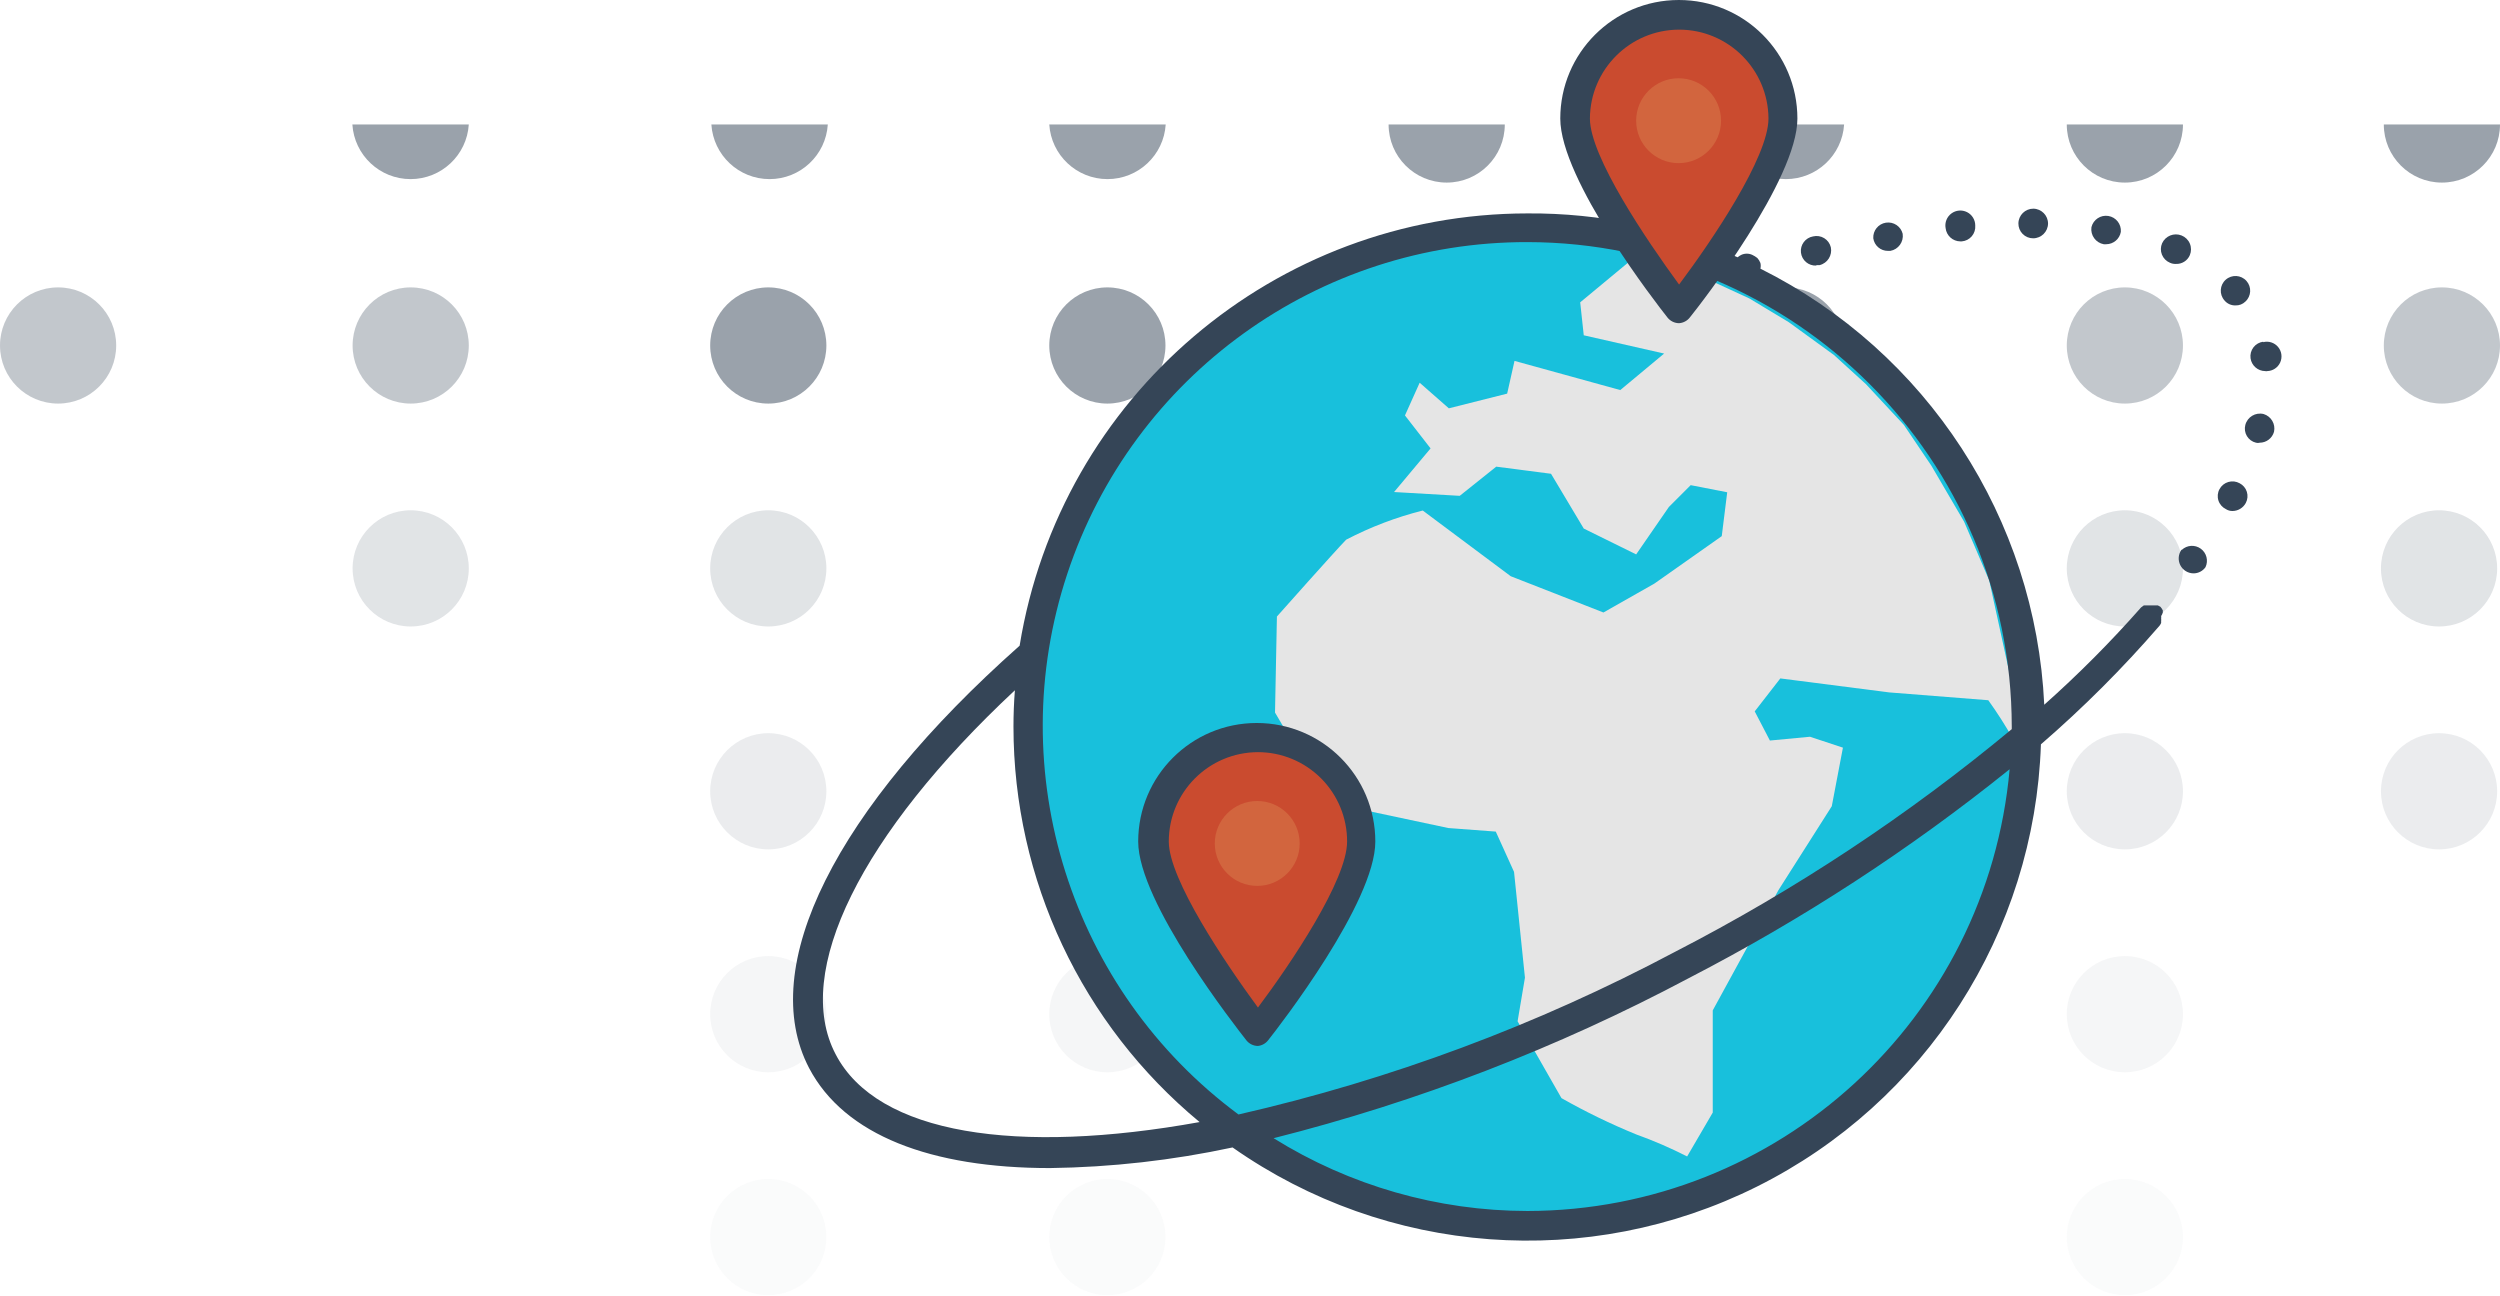
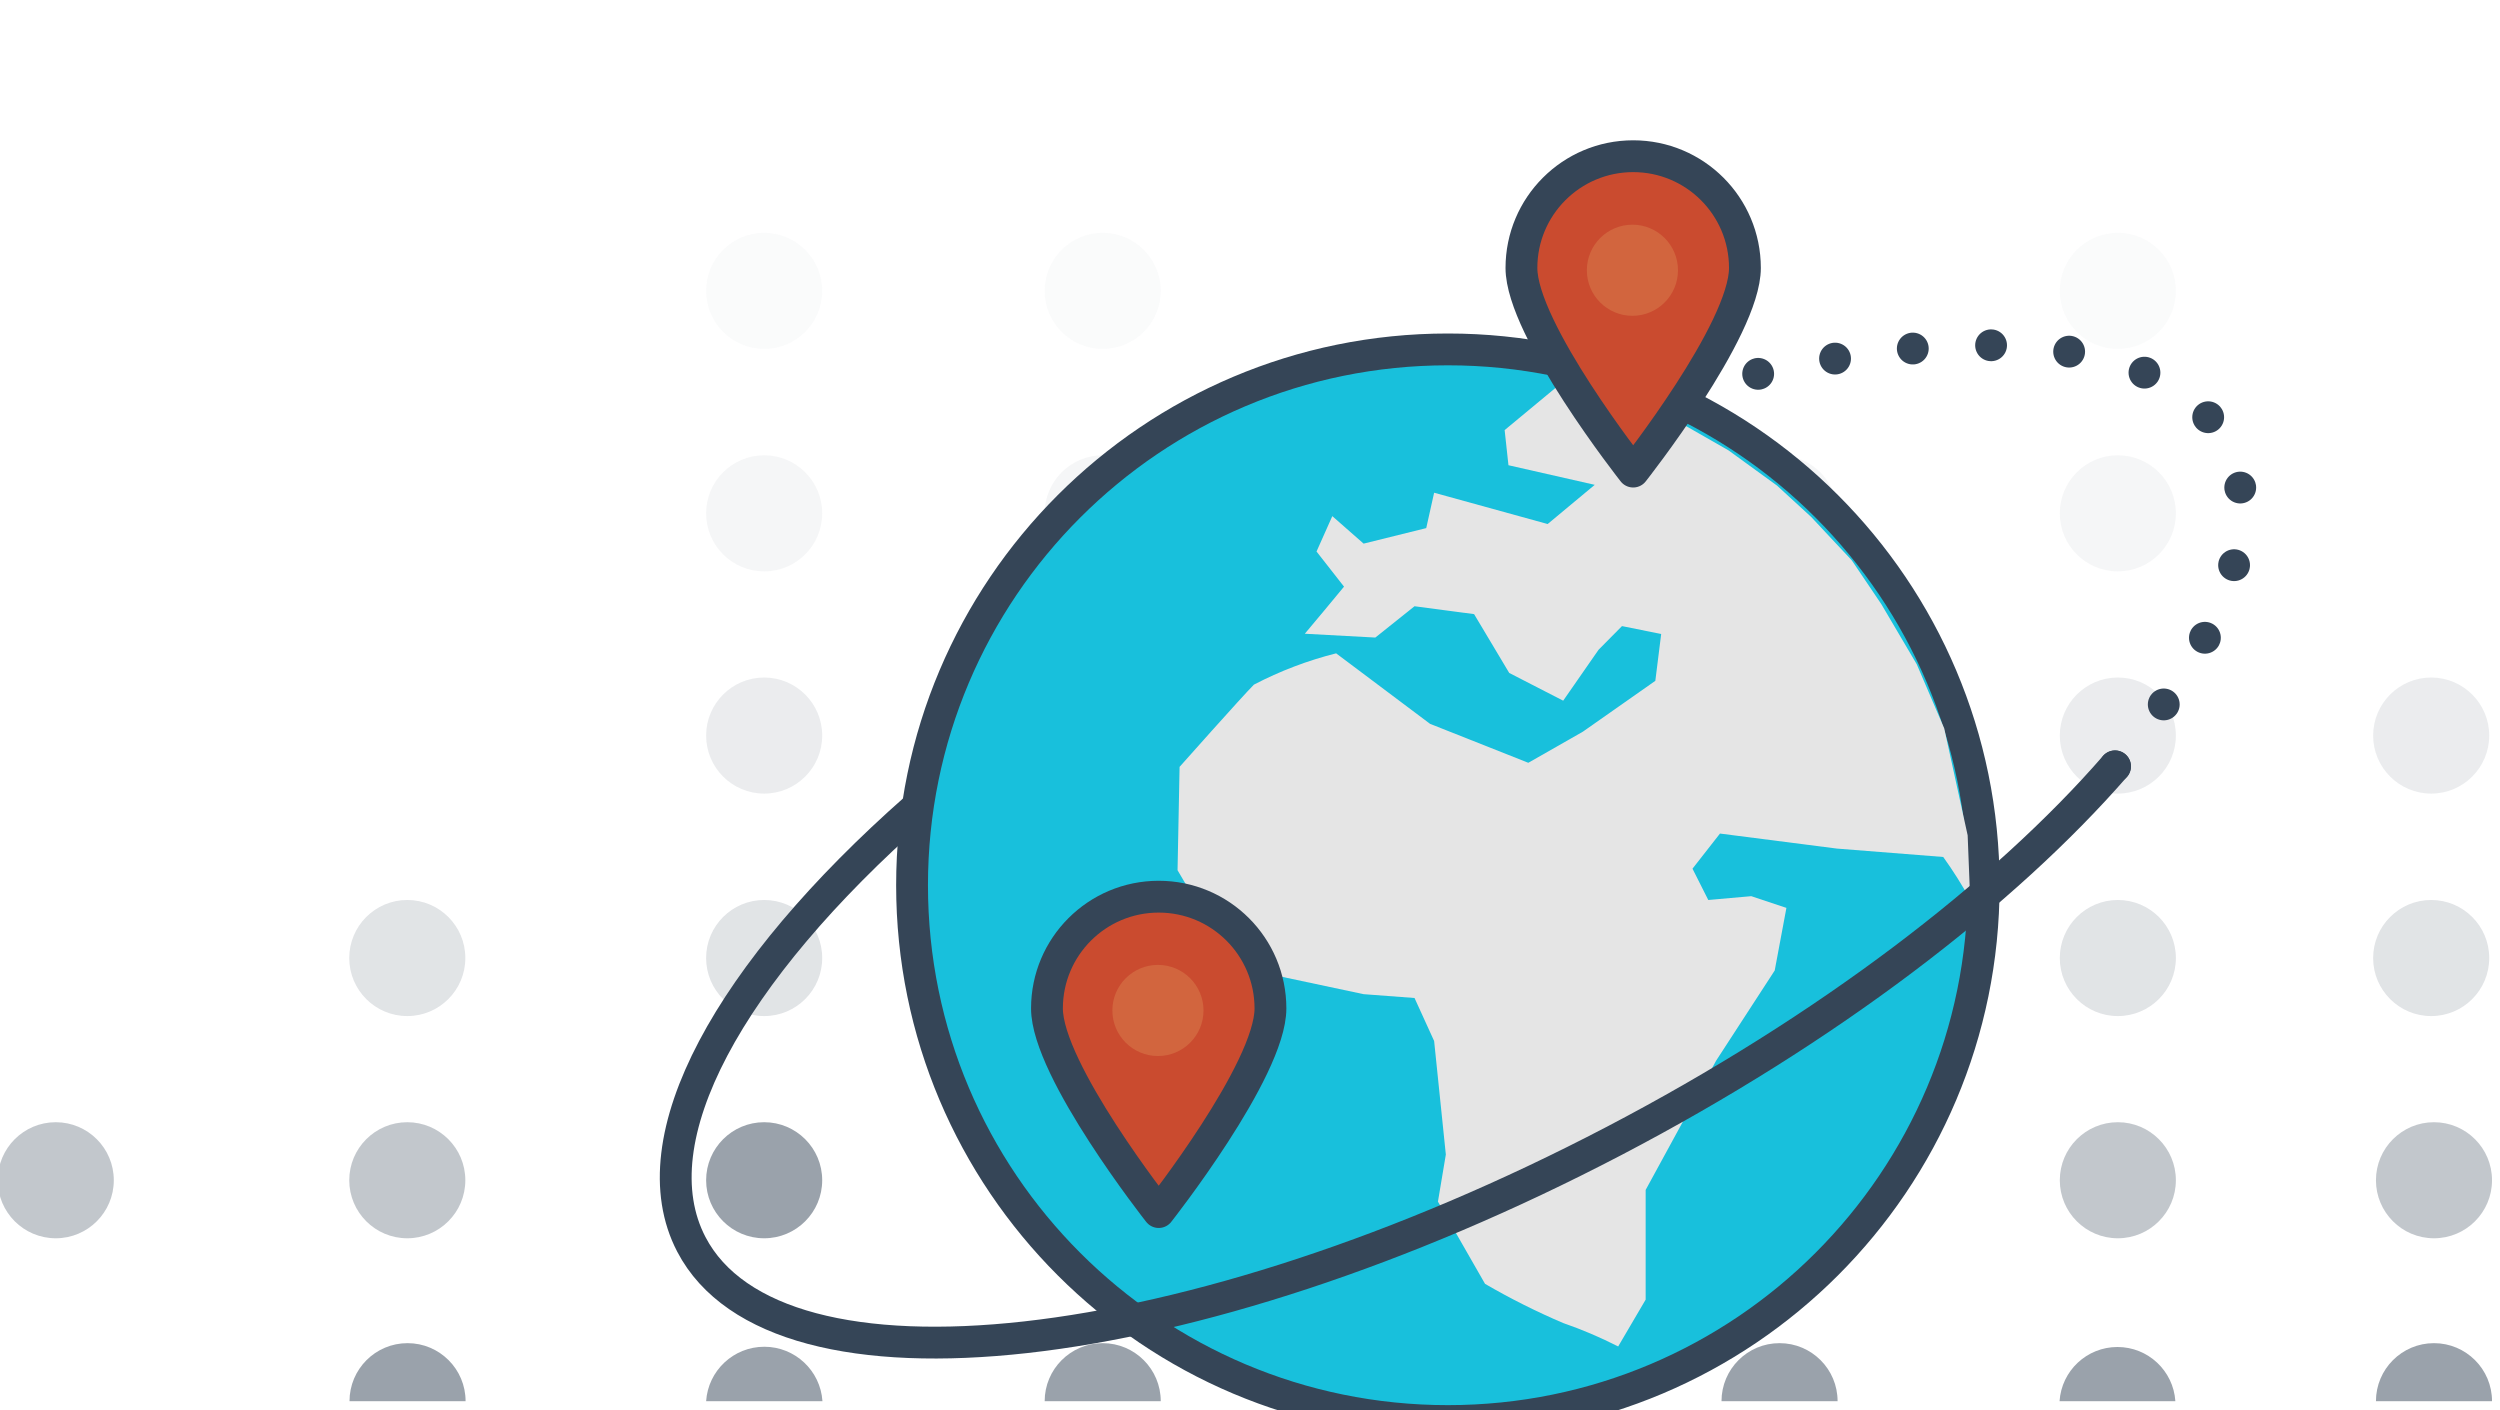
- <svg xmlns="http://www.w3.org/2000/svg" xmlns:xlink="http://www.w3.org/1999/xlink" viewBox="0 0 105.43 54.62">
+ <svg xmlns="http://www.w3.org/2000/svg" xmlns:xlink="http://www.w3.org/1999/xlink" id="Layer_1" data-name="Layer 1" viewBox="0 0 110 62">
  <defs>
-     <style>.cls-1{opacity:0.5;}.cls-2,.cls-3,.cls-4,.cls-5,.cls-6,.cls-7{fill:#354557;}.cls-3{opacity:0.3;}.cls-4{opacity:0.2;}.cls-5{opacity:0.1;}.cls-6{opacity:0.05;}.cls-7{opacity:0.6;}.cls-8{fill:#18c0dc;}.cls-9{fill:#e5e5e5;}.cls-10{fill:#ca4b2f;}.cls-11{fill:#d2653e;}</style>
-     <symbol id="Expanding_around_the_globe" data-name="Expanding around the globe" viewBox="0 0 105.43 54.62">
+     <style>.cls-1{opacity:0.5;}.cls-2,.cls-3,.cls-4,.cls-5,.cls-6,.cls-7{fill:#354557;}.cls-3{opacity:0.3;}.cls-4{opacity:0.2;}.cls-5{opacity:0.1;}.cls-6{opacity:0.05;}.cls-7{opacity:0.6;}.cls-8{fill:#18c0dc;stroke-miterlimit:10;}.cls-10,.cls-12,.cls-13,.cls-8{stroke:#354557;stroke-width:1.25px;}.cls-9{fill:#e5e5e5;}.cls-10{fill:#ca4b2f;}.cls-10,.cls-12,.cls-13{stroke-linecap:round;stroke-linejoin:round;}.cls-11{fill:#d2653e;}.cls-12,.cls-13{fill:none;}.cls-13{stroke-dasharray:0 3.08;}</style>
+     <symbol id="Expanding_around_the_globe" data-name="Expanding around the globe" viewBox="0 0 97.99 50.92">
      <g class="cls-1">
-         <path class="cls-2" d="M34.86,5.25H30a2.46,2.46,0,0,0,4.91,0Z" />
-         <circle class="cls-2" cx="32.4" cy="14.57" r="2.45" />
-         <circle class="cls-3" cx="32.4" cy="23.97" r="2.45" />
-         <circle class="cls-4" cx="32.4" cy="33.37" r="2.45" />
-         <circle class="cls-5" cx="32.4" cy="42.77" r="2.45" />
-         <circle class="cls-6" cx="32.4" cy="52.17" r="2.45" />
-         <path class="cls-2" d="M19.77,5.25H14.86a2.46,2.46,0,0,0,4.91,0Z" />
-         <circle class="cls-7" cx="17.32" cy="14.57" r="2.45" />
-         <circle class="cls-7" cx="2.45" cy="14.57" r="2.45" />
-         <circle class="cls-3" cx="17.32" cy="23.97" r="2.45" />
-         <path class="cls-2" d="M49.16,5.25H44.25a2.46,2.46,0,0,0,4.91,0Z" />
-         <circle class="cls-2" cx="46.7" cy="14.57" r="2.45" />
-         <circle class="cls-3" cx="46.7" cy="23.97" r="2.45" />
-         <circle class="cls-4" cx="46.7" cy="33.37" r="2.45" />
-         <circle class="cls-5" cx="46.7" cy="42.77" r="2.45" />
-         <circle class="cls-6" cx="46.7" cy="52.17" r="2.45" />
-         <path class="cls-2" d="M63.46,5.25h-4.9a2.45,2.45,0,0,0,4.9,0Z" />
-         <circle class="cls-2" cx="61.01" cy="14.57" r="2.45" />
-         <circle class="cls-3" cx="61.01" cy="23.97" r="2.45" />
-         <circle class="cls-4" cx="61.01" cy="33.37" r="2.45" />
-         <path class="cls-2" d="M77.77,5.25H72.86a2.46,2.46,0,0,0,4.91,0Z" />
-         <circle class="cls-2" cx="75.31" cy="14.57" r="2.45" />
-         <circle class="cls-3" cx="75.31" cy="23.97" r="2.45" />
-         <circle class="cls-4" cx="75.31" cy="33.37" r="2.45" />
-         <circle class="cls-5" cx="75.31" cy="42.77" r="2.45" />
-         <path class="cls-2" d="M92.06,5.25h-4.9a2.45,2.45,0,0,0,4.9,0Z" />
-         <circle class="cls-7" cx="89.61" cy="14.57" r="2.45" />
-         <path class="cls-2" d="M105.43,5.25h-4.9a2.45,2.45,0,0,0,4.9,0Z" />
-         <circle class="cls-7" cx="102.98" cy="14.57" r="2.45" />
-         <circle class="cls-3" cx="89.61" cy="23.97" r="2.45" />
-         <circle class="cls-4" cx="89.61" cy="33.37" r="2.45" />
-         <circle class="cls-3" cx="102.86" cy="23.97" r="2.45" />
-         <circle class="cls-4" cx="102.86" cy="33.37" r="2.45" />
-         <circle class="cls-5" cx="89.61" cy="42.77" r="2.45" />
-         <circle class="cls-6" cx="89.61" cy="52.17" r="2.45" />
+         <path class="cls-2" d="M32.4,49.52H27.83a2.29,2.29,0,0,1,4.57,0Z" />
+         <circle class="cls-2" cx="30.11" cy="40.84" r="2.28" />
+         <circle class="cls-3" cx="30.11" cy="32.11" r="2.28" />
+         <circle class="cls-4" cx="30.11" cy="23.37" r="2.28" />
+         <circle class="cls-5" cx="30.11" cy="14.64" r="2.28" />
+         <circle class="cls-6" cx="30.11" cy="5.9" r="2.28" />
+         <path class="cls-2" d="M18.38,49.52H13.82a2.28,2.28,0,0,1,4.56,0Z" />
+         <circle class="cls-7" cx="16.09" cy="40.84" r="2.28" />
+         <circle class="cls-7" cx="2.28" cy="40.84" r="2.28" />
+         <circle class="cls-3" cx="16.09" cy="32.11" r="2.28" />
+         <path class="cls-2" d="M45.69,49.52H41.13a2.28,2.28,0,0,1,4.56,0Z" />
+         <circle class="cls-2" cx="43.41" cy="40.84" r="2.28" />
+         <circle class="cls-3" cx="43.41" cy="32.11" r="2.28" />
+         <circle class="cls-4" cx="43.41" cy="23.37" r="2.28" />
+         <circle class="cls-5" cx="43.41" cy="14.64" r="2.28" />
+         <circle class="cls-6" cx="43.41" cy="5.9" r="2.28" />
+         <path class="cls-2" d="M59,49.52H54.42a2.28,2.28,0,0,1,4.56,0Z" />
+         <circle class="cls-2" cx="56.7" cy="40.84" r="2.28" />
+         <circle class="cls-3" cx="56.7" cy="32.11" r="2.28" />
+         <circle class="cls-4" cx="56.7" cy="23.37" r="2.28" />
+         <path class="cls-2" d="M72.28,49.52H67.72a2.28,2.28,0,0,1,4.56,0Z" />
+         <circle class="cls-2" cx="69.99" cy="40.84" r="2.28" />
+         <circle class="cls-3" cx="69.99" cy="32.11" r="2.28" />
+         <circle class="cls-4" cx="69.99" cy="23.37" r="2.28" />
+         <circle class="cls-5" cx="69.99" cy="14.64" r="2.28" />
+         <path class="cls-2" d="M85.56,49.52H81a2.28,2.28,0,0,1,4.55,0Z" />
+         <circle class="cls-7" cx="83.29" cy="40.84" r="2.28" />
+         <path class="cls-2" d="M98,49.52H93.43a2.28,2.28,0,0,1,4.56,0Z" />
+         <circle class="cls-7" cx="95.71" cy="40.84" r="2.28" />
+         <circle class="cls-3" cx="83.29" cy="32.11" r="2.28" />
+         <circle class="cls-4" cx="83.29" cy="23.37" r="2.28" />
+         <circle class="cls-3" cx="95.6" cy="32.11" r="2.28" />
+         <circle class="cls-4" cx="95.6" cy="23.37" r="2.28" />
+         <circle class="cls-5" cx="83.29" cy="14.64" r="2.28" />
+         <circle class="cls-6" cx="83.29" cy="5.9" r="2.28" />
      </g>
-       <circle class="cls-8" cx="64.42" cy="30.64" r="21.05" />
-       <path class="cls-9" d="M68.75,11l-2.11,1.75.15,1.39,3.39.77-1.85,1.54-4.46-1.23-.31,1.38-2.46.62-1.23-1.08-.62,1.38,1.08,1.39-.77.92-.77.92,2.77.16,1.54-1.23,2.31.3,1.38,2.31L69,23.38l1.38-2,.92-.92,1.54.3-.23,1.85-2.84,2-2.15,1.22L63.71,24.3,60,21.53a14.76,14.76,0,0,0-3.23,1.23c-.46.47-2.92,3.24-2.92,3.24l-.08,4.05L56,33.84l5.08,1.08,2,.15.77,1.7.46,4.46L64,43.07l1.85,3.24A27.38,27.38,0,0,0,69,47.84a18.44,18.44,0,0,1,2.15.93l1.08-1.85V42.61L75,37.54,77.25,34l.47-2.47-1.39-.46-1.69.16L74,30l1.08-1.39,4.59.59,4.18.33a18,18,0,0,1,1.07,1.68l-.11-2.52-.92-4.21L82.83,22l-1.38-2.36-1.16-1.72-1.6-1.72-1.35-1.23-1.9-1.38-1.66-1-1.93-.89-1.75-.61-.95-.28-.18.06Z" />
-       <path class="cls-10" d="M57.44,35.49a4.39,4.39,0,1,0-8.78,0c0,2.42,4.39,8,4.39,8S57.44,37.91,57.44,35.49Z" />
-       <path class="cls-2" d="M53.05,44.11h0a.63.63,0,0,1-.49-.24C52.1,43.28,48,38.05,48,35.49a5,5,0,1,1,10,0c0,2.56-4.05,7.79-4.52,8.38A.63.63,0,0,1,53.05,44.11Zm0-12.39a3.77,3.77,0,0,0-3.76,3.77c0,1.59,2.38,5.12,3.76,7,1.38-1.84,3.76-5.37,3.76-7A3.76,3.76,0,0,0,53.05,31.72Z" />
-       <circle class="cls-11" cx="53.02" cy="35.57" r="1.79" />
-       <path class="cls-2" d="M91.21,25.83s0-.06,0-.09v0a.65.65,0,0,0-.1-.15s0,0,0,0h0l0,0-.11-.06-.07,0h0l-.13,0-.1,0-.12,0-.11,0h0l-.06,0a.94.94,0,0,0-.12.09,0,0,0,0,1,0,0s0,0,0,0a47.7,47.7,0,0,1-4.08,4.1A21.69,21.69,0,0,0,74.24,11.33h0a.52.52,0,0,0,0-.24.67.67,0,0,0-.13-.21,1.07,1.07,0,0,0-.21-.13.55.55,0,0,0-.47,0,.65.65,0,0,0-.15.1A21.42,21.42,0,0,0,64.42,9,21.71,21.71,0,0,0,43,27.23c-7.78,6.9-11.1,13.55-8.88,17.81,1.49,2.84,5.15,4.22,10.16,4.22a39.13,39.13,0,0,0,7.7-.87,21.66,21.66,0,0,0,34.09-17,49,49,0,0,0,5-5,.47.47,0,0,0,.07-.12.43.43,0,0,0,0-.07.5.5,0,0,0,0-.12.3.3,0,0,0,0-.1v0A.53.53,0,0,0,91.21,25.83ZM64.42,10.21A20.45,20.45,0,0,1,84.84,30.64v.11a78.42,78.42,0,0,1-14.2,9.39A74.68,74.68,0,0,1,52.23,47,20.4,20.4,0,0,1,64.42,10.21ZM35.24,44.46C33.42,41,36.31,35.17,42.8,29.11q-.06.77-.06,1.53a21.65,21.65,0,0,0,7.85,16.68C42.91,48.71,37,47.85,35.24,44.46Zm29.18,6.61A20.29,20.29,0,0,1,53.71,48a78,78,0,0,0,17.51-6.75,80.6,80.6,0,0,0,13.53-8.81A20.45,20.45,0,0,1,64.42,51.07Z" />
-       <path class="cls-2" d="M79.62,10.58h.1a.64.64,0,0,0,.52-.72.63.63,0,0,0-1.24.19A.62.62,0,0,0,79.62,10.58Z" />
-       <path class="cls-2" d="M85.74,10.05h0a.63.63,0,0,0,.63-.62.63.63,0,0,0-.62-.63.63.63,0,0,0-.63.62A.62.62,0,0,0,85.74,10.05Z" />
-       <path class="cls-2" d="M76.6,11.18h.14a.64.64,0,0,0,.47-.75.62.62,0,0,0-.75-.46h0a.62.62,0,0,0,.14,1.23Z" />
-       <path class="cls-2" d="M88.72,10.3h.1a.63.63,0,0,0,.62-.52.63.63,0,0,0-1.24-.2A.64.64,0,0,0,88.72,10.3Z" />
-       <path class="cls-2" d="M82.67,10.18h.06a.62.62,0,0,0,.57-.67.63.63,0,1,0-1.25.11A.63.63,0,0,0,82.67,10.18Z" />
-       <path class="cls-2" d="M94.28,12.88a.56.56,0,0,0,.41-.16.62.62,0,1,0-.88-.05A.58.58,0,0,0,94.28,12.88Z" />
-       <path class="cls-2" d="M95.46,17.46a.64.64,0,0,0-.77.46.61.61,0,0,0,.45.75.29.29,0,0,0,.16,0,.63.63,0,0,0,.6-.46A.64.64,0,0,0,95.46,17.46Z" />
-       <path class="cls-2" d="M95.45,14.41a.62.62,0,0,0-.54.7h0a.63.63,0,0,0,.62.54.13.13,0,0,0,.08,0,.62.62,0,1,0-.17-1.22Z" />
-       <path class="cls-2" d="M94.45,20.38a.62.62,0,0,0-.85.25.61.61,0,0,0,.27.84.5.5,0,0,0,.28.08.64.64,0,0,0,.56-.34A.61.61,0,0,0,94.45,20.38Z" />
-       <path class="cls-2" d="M92.35,10.76A.63.63,0,0,0,92,9.93a.64.64,0,0,0-.82.33.62.62,0,0,0,.33.82.53.53,0,0,0,.25.05A.61.61,0,0,0,92.35,10.76Z" />
-       <path class="cls-2" d="M92,23.18h0a.63.63,0,0,0,.5,1,.62.62,0,0,0,.51-.26h0a.63.63,0,0,0-1-.73Z" />
-       <path class="cls-10" d="M75.2,5a4.39,4.39,0,0,0-8.78,0c0,2.43,4.39,8,4.39,8S75.2,7.44,75.2,5Z" />
-       <path class="cls-2" d="M70.81,13.63h0a.63.63,0,0,1-.49-.24C69.86,12.81,65.8,7.58,65.8,5a5,5,0,0,1,10,0c0,2.57-4.06,7.8-4.53,8.38A.63.63,0,0,1,70.81,13.63Zm0-12.38A3.77,3.77,0,0,0,67.05,5c0,1.6,2.39,5.13,3.76,7,1.38-1.84,3.77-5.37,3.77-7A3.77,3.77,0,0,0,70.81,1.25Z" />
-       <circle class="cls-11" cx="70.79" cy="5.09" r="1.79" />
+       <circle class="cls-8" cx="56.97" cy="29.25" r="21.05" />
+       <path class="cls-9" d="M61.31,9.62,59.2,11.37l.15,1.38,3.39.77-1.85,1.54-4.46-1.23-.31,1.39-2.46.61-1.23-1.08-.62,1.39,1.08,1.38-.77.93-.77.92,2.77.15,1.54-1.23L58,18.6l1.38,2.31L61.5,22l1.39-2,.92-.93,1.54.31-.23,1.84-2.85,2-2.14,1.22-3.86-1.53-3.69-2.77a14.76,14.76,0,0,0-3.23,1.23c-.46.46-2.92,3.23-2.92,3.23l-.08,4.06,2.23,3.79,5.08,1.08,2,.15.77,1.69.46,4.46-.31,1.85,1.85,3.23a27.72,27.72,0,0,0,3.07,1.54,16.82,16.82,0,0,1,2.16.92l1.08-1.84V41.22l2.77-5.08,2.3-3.54.46-2.46-1.38-.46-1.69.15-.62-1.23,1.08-1.38,4.59.59,4.18.33a16.56,16.56,0,0,1,1.06,1.68l-.1-2.53-.92-4.2-1.08-2.52L74,18.21l-1.16-1.72-1.6-1.71L69.9,13.55,68,12.17l-1.66-.95-1.93-.89-1.75-.62-.95-.27-.19.06Z" />
+       <path class="cls-10" d="M50,34.09a4.39,4.39,0,0,0-8.78,0c0,2.43,4.39,8,4.39,8S50,36.52,50,34.09Z" />
+       <circle class="cls-11" cx="45.58" cy="34.17" r="1.79" />
+       <path class="cls-12" d="M83.18,24.58c-4.35,5-11.27,10.32-19.69,14.72C46.84,48,30.61,49.8,27.25,43.36c-2.16-4.14,1.51-10.69,8.83-17.14" />
+       <line class="cls-12" x1="66.18" y1="9.93" x2="66.18" y2="9.93" />
+       <path class="cls-13" d="M69.16,9.16c9.14-2.1,16.28-1.3,18.39,2.74,1.52,2.92.14,7-3.39,11.5" />
+       <line class="cls-12" x1="83.18" y1="24.58" x2="83.18" y2="24.58" />
+       <path class="cls-10" d="M68.64,5a4.39,4.39,0,1,0-8.78,0c0,2.43,4.39,8,4.39,8S68.64,7.44,68.64,5Z" />
+       <circle class="cls-11" cx="64.22" cy="5.09" r="1.79" />
    </symbol>
  </defs>
-   <g id="Layer_2" data-name="Layer 2">
-     <g id="Layer_1-2" data-name="Layer 1">
-       <use id="Expanding_around_the_globe-3" data-name="Expanding around the globe" width="105.43" height="54.62" xlink:href="#Expanding_around_the_globe" />
-     </g>
-   </g>
+   <use id="Expanding_around_the_globe-3" data-name="Expanding around the globe" width="97.99" height="50.92" transform="translate(-0.1 6.19) scale(1.12)" xlink:href="#Expanding_around_the_globe" />
</svg>
